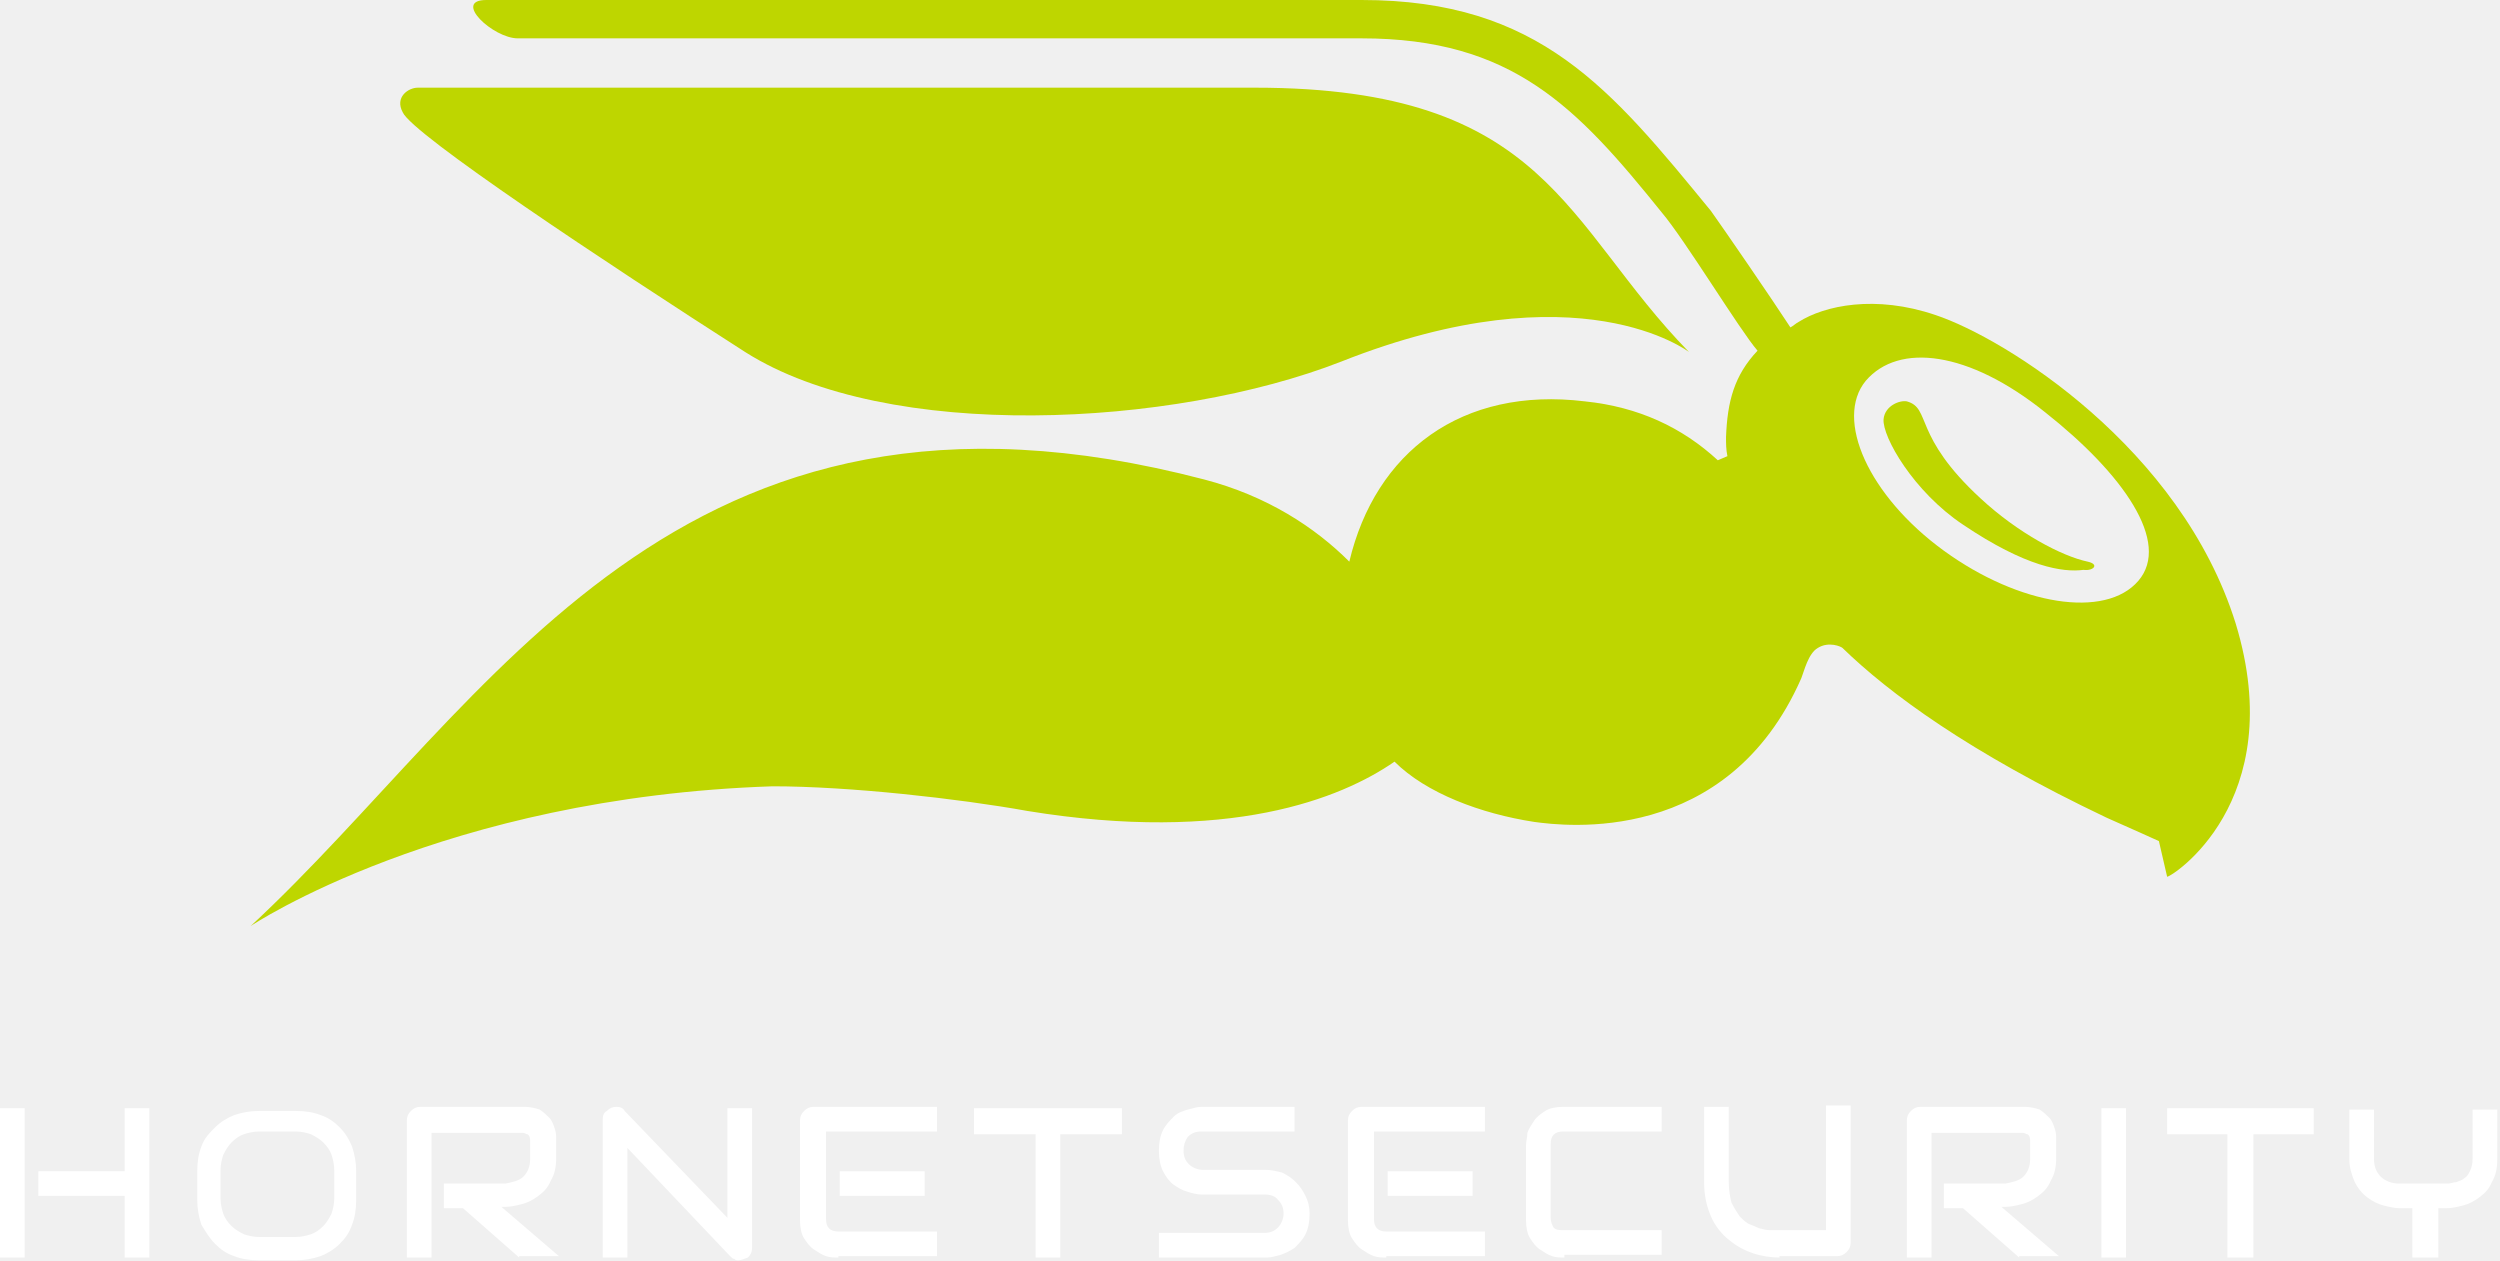
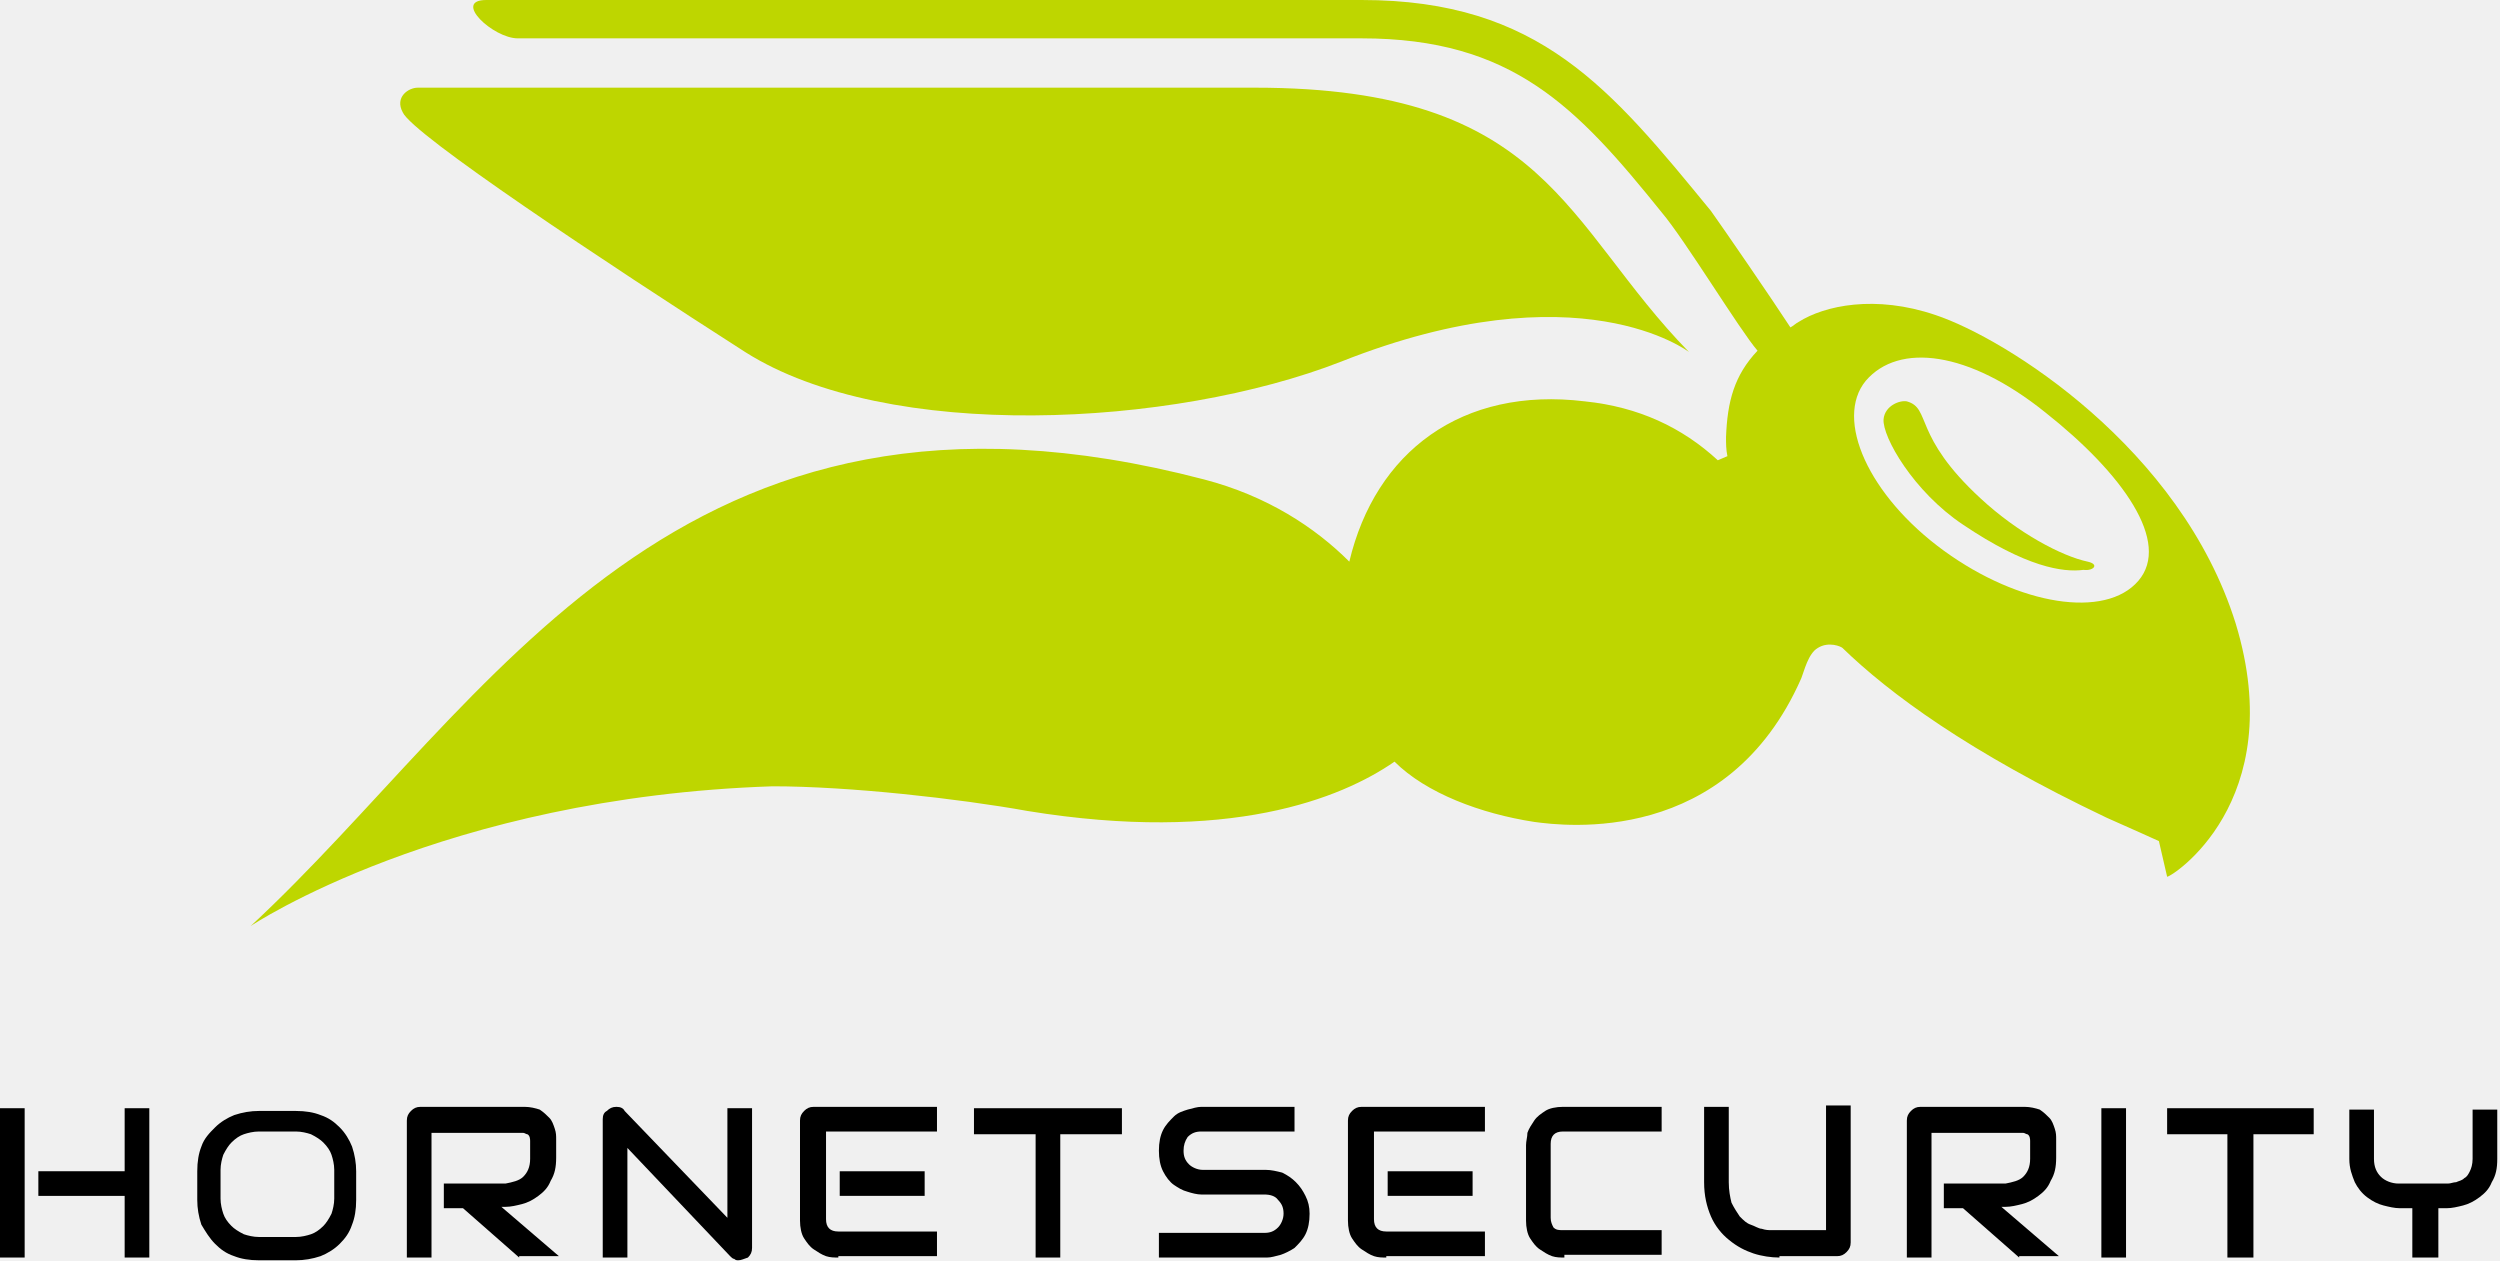
<svg xmlns="http://www.w3.org/2000/svg" viewBox="0 0 182.5 92" xml:space="preserve">
  <style type="text/css">
- 	.st0{fill:#FFFFFF;}
+ 	.st0{fill:#000;}
	.st1{fill:#BED600;}
</style>
  <g>
    <path class="st0" d="M18.9,92c-0.7,0-1.3-0.1-1.8-0.3c-0.6-0.2-1-0.5-1.4-0.9c-0.4-0.4-0.7-0.9-1-1.4c-0.2-0.6-0.3-1.2-0.3-1.8   v-2.1c0-0.7,0.1-1.3,0.3-1.8c0.2-0.6,0.6-1,1-1.4c0.4-0.4,0.9-0.7,1.4-0.9c0.6-0.2,1.2-0.3,1.8-0.3h2.7c0.7,0,1.3,0.1,1.8,0.3   c0.6,0.2,1,0.5,1.4,0.9c0.4,0.4,0.7,0.9,0.9,1.4c0.2,0.6,0.3,1.2,0.3,1.8v2.1c0,0.7-0.1,1.3-0.3,1.8c-0.2,0.6-0.5,1-0.9,1.4   c-0.4,0.4-0.9,0.7-1.4,0.9c-0.6,0.2-1.2,0.3-1.8,0.3H18.9z M18.9,82.6c-0.4,0-0.8,0.1-1.1,0.2c-0.3,0.1-0.6,0.3-0.9,0.6   c-0.2,0.2-0.4,0.5-0.6,0.9c-0.1,0.3-0.2,0.7-0.2,1.1v2.1c0,0.4,0.1,0.8,0.2,1.1c0.1,0.3,0.3,0.6,0.6,0.9c0.2,0.2,0.5,0.4,0.9,0.6   c0.3,0.1,0.7,0.2,1.1,0.2h2.7c0.4,0,0.8-0.1,1.1-0.2c0.3-0.1,0.6-0.3,0.9-0.6c0.2-0.2,0.4-0.5,0.6-0.9c0.1-0.3,0.2-0.7,0.2-1.1   v-2.1c0-0.4-0.1-0.8-0.2-1.1c-0.1-0.3-0.3-0.6-0.6-0.9c-0.2-0.2-0.5-0.4-0.9-0.6c-0.3-0.1-0.7-0.2-1.1-0.2H18.9z" />
    <path class="st0" d="M37.9,91.8l-4.1-3.6l-1.4,0v-1.8h4.5c0.5-0.1,1-0.2,1.3-0.5c0.3-0.3,0.5-0.7,0.5-1.3v-1.3c0-0.1,0-0.4-0.2-0.5   c-0.1,0-0.2-0.1-0.3-0.1h-6.7v9.1h-1.8v-10c0-0.3,0.1-0.5,0.3-0.7c0.2-0.2,0.4-0.3,0.7-0.3h7.6c0.4,0,0.8,0.1,1.1,0.2   c0.3,0.2,0.5,0.4,0.7,0.6c0.2,0.2,0.3,0.5,0.4,0.8c0.1,0.3,0.1,0.5,0.1,0.8v1.3c0,0.7-0.1,1.2-0.4,1.7c-0.2,0.5-0.5,0.8-0.9,1.1   c-0.4,0.3-0.8,0.5-1.2,0.6c-0.4,0.1-0.8,0.2-1.2,0.2h-0.3l4.2,3.6H37.9z" />
    <path class="st0" d="M53.9,92c-0.1,0-0.2,0-0.3-0.1c-0.1,0-0.2-0.1-0.3-0.2l-7.5-7.9v8h-1.8V81.7c0-0.3,0.1-0.5,0.3-0.6   c0.2-0.2,0.4-0.3,0.7-0.3c0.3,0,0.5,0.1,0.6,0.3l7.5,7.8v-8h1.8v10.2c0,0.3-0.1,0.5-0.3,0.7C54.3,91.9,54.1,92,53.9,92z" />
    <path class="st0" d="M61.2,91.8c-0.3,0-0.6,0-0.9-0.1c-0.3-0.1-0.6-0.3-0.9-0.5c-0.3-0.2-0.5-0.5-0.7-0.8c-0.2-0.3-0.3-0.8-0.3-1.3   v-7.3c0-0.3,0.1-0.5,0.3-0.7c0.2-0.2,0.4-0.3,0.7-0.3h9v1.8h-8.1v6.4c0,0.6,0.3,0.9,0.9,0.9h7.2v1.8H61.2z M61.3,87.3v-1.8h6.2v1.8   H61.3z" />
    <polygon class="st0" points="75.6,91.8 75.6,82.8 71.1,82.8 71.1,80.9 81.9,80.9 81.9,82.8 77.4,82.8 77.4,91.8  " />
    <path class="st0" d="M84.6,91.8V90h7.7c0.4,0,0.7-0.1,1-0.4c0.2-0.2,0.4-0.6,0.4-1c0-0.4-0.1-0.7-0.4-1c-0.2-0.3-0.6-0.4-1-0.4   h-4.6c-0.3,0-0.7-0.1-1-0.2c-0.4-0.1-0.7-0.3-1-0.5c-0.3-0.2-0.6-0.6-0.8-1c-0.2-0.4-0.3-0.9-0.3-1.5c0-0.6,0.1-1.1,0.3-1.5   c0.2-0.4,0.5-0.7,0.8-1c0.3-0.3,0.7-0.4,1-0.5c0.4-0.1,0.7-0.2,1-0.2h6.8v1.8h-6.8c-0.4,0-0.7,0.1-1,0.4c-0.2,0.3-0.3,0.6-0.3,1   c0,0.4,0.1,0.7,0.4,1c0.2,0.2,0.6,0.4,1,0.4h4.6c0.4,0,0.8,0.1,1.2,0.2c0.4,0.2,0.7,0.4,1,0.7c0.3,0.3,0.5,0.6,0.7,1   c0.2,0.4,0.3,0.8,0.3,1.3c0,0.6-0.1,1.1-0.3,1.5c-0.2,0.4-0.5,0.7-0.8,1c-0.3,0.2-0.7,0.4-1,0.5c-0.4,0.1-0.7,0.2-1,0.2H84.6z" />
    <path class="st0" d="M101.2,91.8c-0.3,0-0.6,0-0.9-0.1c-0.3-0.1-0.6-0.3-0.9-0.5c-0.3-0.2-0.5-0.5-0.7-0.8   c-0.2-0.3-0.3-0.8-0.3-1.3v-7.3c0-0.3,0.1-0.5,0.3-0.7c0.2-0.2,0.4-0.3,0.7-0.3h9v1.8h-8.1v6.4c0,0.6,0.3,0.9,0.9,0.9h7.2v1.8   H101.2z M101.3,87.3v-1.8h6.2v1.8H101.3z" />
    <path class="st0" d="M114.2,91.8c-0.3,0-0.6,0-0.9-0.1c-0.3-0.1-0.6-0.3-0.9-0.5c-0.3-0.2-0.5-0.5-0.7-0.8   c-0.2-0.3-0.3-0.8-0.3-1.3v-5.5c0-0.3,0.1-0.6,0.1-0.9c0.1-0.3,0.3-0.6,0.5-0.9c0.2-0.3,0.5-0.5,0.8-0.7c0.3-0.2,0.8-0.3,1.3-0.3   h7.2v1.8h-7.2c-0.6,0-0.9,0.3-0.9,0.9v5.4c0,0.3,0.1,0.5,0.2,0.7c0.2,0.2,0.4,0.2,0.7,0.2h7.2v1.8H114.2z" />
    <path class="st0" d="M129.9,91.8c-0.6,0-1.3-0.1-1.9-0.3c-0.6-0.2-1.2-0.5-1.8-1c-0.5-0.4-1-1-1.3-1.7c-0.3-0.7-0.5-1.5-0.5-2.5   v-5.5h1.8v5.5c0,0.6,0.1,1.1,0.2,1.5c0.2,0.4,0.4,0.7,0.6,1c0.3,0.3,0.5,0.5,0.8,0.6c0.3,0.1,0.6,0.3,0.8,0.3   c0.3,0.1,0.5,0.1,0.7,0.1c0.2,0,0.3,0,0.4,0h3.6v-9.1h1.8v10c0,0.3-0.1,0.5-0.3,0.7c-0.2,0.2-0.4,0.3-0.7,0.3H129.9z" />
    <path class="st0" d="M147.4,91.8l-4.1-3.6l-1.4,0v-1.8h4.5c0.5-0.1,1-0.2,1.3-0.5c0.3-0.3,0.5-0.7,0.5-1.3v-1.3   c0-0.1,0-0.4-0.2-0.5c-0.1,0-0.2-0.1-0.3-0.1h-6.7v9.1h-1.8v-10c0-0.3,0.1-0.5,0.3-0.7c0.2-0.2,0.4-0.3,0.7-0.3h7.6   c0.4,0,0.8,0.1,1.1,0.2c0.3,0.2,0.5,0.4,0.7,0.6c0.2,0.2,0.3,0.5,0.4,0.8c0.1,0.3,0.1,0.5,0.1,0.8v1.3c0,0.7-0.1,1.2-0.4,1.7   c-0.2,0.5-0.5,0.8-0.9,1.1c-0.4,0.3-0.8,0.5-1.2,0.6c-0.4,0.1-0.8,0.2-1.2,0.2h-0.3l4.2,3.6H147.4z" />
    <rect x="153.4" y="80.9" class="st0" width="1.8" height="10.9" />
    <polygon class="st0" points="162.6,91.8 162.6,82.8 158.2,82.8 158.2,80.9 168.9,80.9 168.9,82.8 164.5,82.8 164.5,91.8  " />
    <path class="st0" d="M176.1,91.8v-3.6h-0.9c-0.4,0-0.8-0.1-1.2-0.2c-0.4-0.1-0.8-0.3-1.2-0.6c-0.4-0.3-0.7-0.7-0.9-1.1   c-0.2-0.5-0.4-1-0.4-1.7v-3.6h1.8v3.6c0,0.6,0.2,1,0.5,1.3c0.3,0.3,0.8,0.5,1.3,0.5h3.6c0.2,0,0.4-0.1,0.6-0.1   c0.2-0.1,0.4-0.1,0.6-0.3c0.2-0.1,0.3-0.3,0.4-0.5c0.1-0.2,0.2-0.5,0.2-0.9v-3.6h1.8v3.6c0,0.7-0.1,1.2-0.4,1.7   c-0.2,0.5-0.5,0.8-0.9,1.1c-0.4,0.3-0.8,0.5-1.2,0.6c-0.4,0.1-0.8,0.2-1.2,0.2H178v3.6H176.1z" />
    <g>
      <rect y="80.9" class="st0" width="1.8" height="10.9" />
      <polygon class="st0" points="9.1,91.8 9.1,87.3 2.8,87.3 2.8,85.5 9.1,85.5 9.1,80.9 10.9,80.9 10.9,91.8   " />
    </g>
  </g>
  <g>
    <path class="st1" d="M152.4,41c-1.9-0.4-5.1-2.1-7.8-4.6c-5-4.6-3.6-6.6-5.4-7.1c-0.5-0.1-1.6,0.3-1.7,1.3   c-0.1,1.3,2.2,5.3,5.8,7.7c4.6,3.1,7.3,3.5,8.8,3.3C152.8,41.7,153.3,41.2,152.4,41" />
    <path class="st1" d="M163.2,45.5c-4-12.8-16.8-20.8-21.9-22.5c-4.4-1.5-8.1-0.7-10,0.5c-0.2,0.1-0.4,0.3-0.6,0.4   c-1.3-2-4.8-7.1-5.8-8.5C117.6,6.5,112.4,0,99.4,0H35.5C33,0,36,2.8,37.8,2.8h61.6c11,0,15.7,5,21.9,12.7c1.7,2,5.7,8.6,7,10.1   c-1.7,1.8-2.2,3.7-2.3,6.3c0,0.5,0,0.9,0.1,1.4l-0.7,0.3c-2.6-2.4-5.8-3.9-9.7-4.3c-9-1.1-15.3,3.7-17.2,11.7   c-2.5-2.5-6-4.8-10.6-6c-38.6-10.1-52,16.3-69.6,32.6c0,0,14-9.4,38.1-10.2C62,57.4,70,58.3,75,59.2c14.7,2.4,22.9-0.9,26.8-3.6   c2.3,2.3,6.3,3.8,10.2,4.4c2.2,0.3,14.1,1.8,19.5-10.5c0.2-0.5,0.5-1.8,1.2-2.2c0.8-0.5,1.7-0.1,1.8,0c3.4,3.3,9.2,7.6,19.3,12.4   c1.6,0.7,3.8,1.7,3.8,1.7l0.6,2.6C158.4,64.1,167.2,58.6,163.2,45.5z M156.1,42.4c-2.4,2.8-8.7,1.8-14.2-2.2c-5.5-4-8-9.6-5.7-12.4   c2.4-2.8,7.5-2.2,13.1,2.3C155,34.6,158.5,39.6,156.1,42.4z" />
    <path class="st1" d="M54.4,25.7c10.4,6.6,31.2,5.5,43.5,0.7c17.4-6.9,25.4-0.7,25.4-0.7C114.2,16.4,113,6.4,91.6,6.4H30.5   c-0.7,0-1.7,0.7-1.1,1.8C30.1,9.8,44.1,19.1,54.4,25.7z" />
  </g>
</svg>
